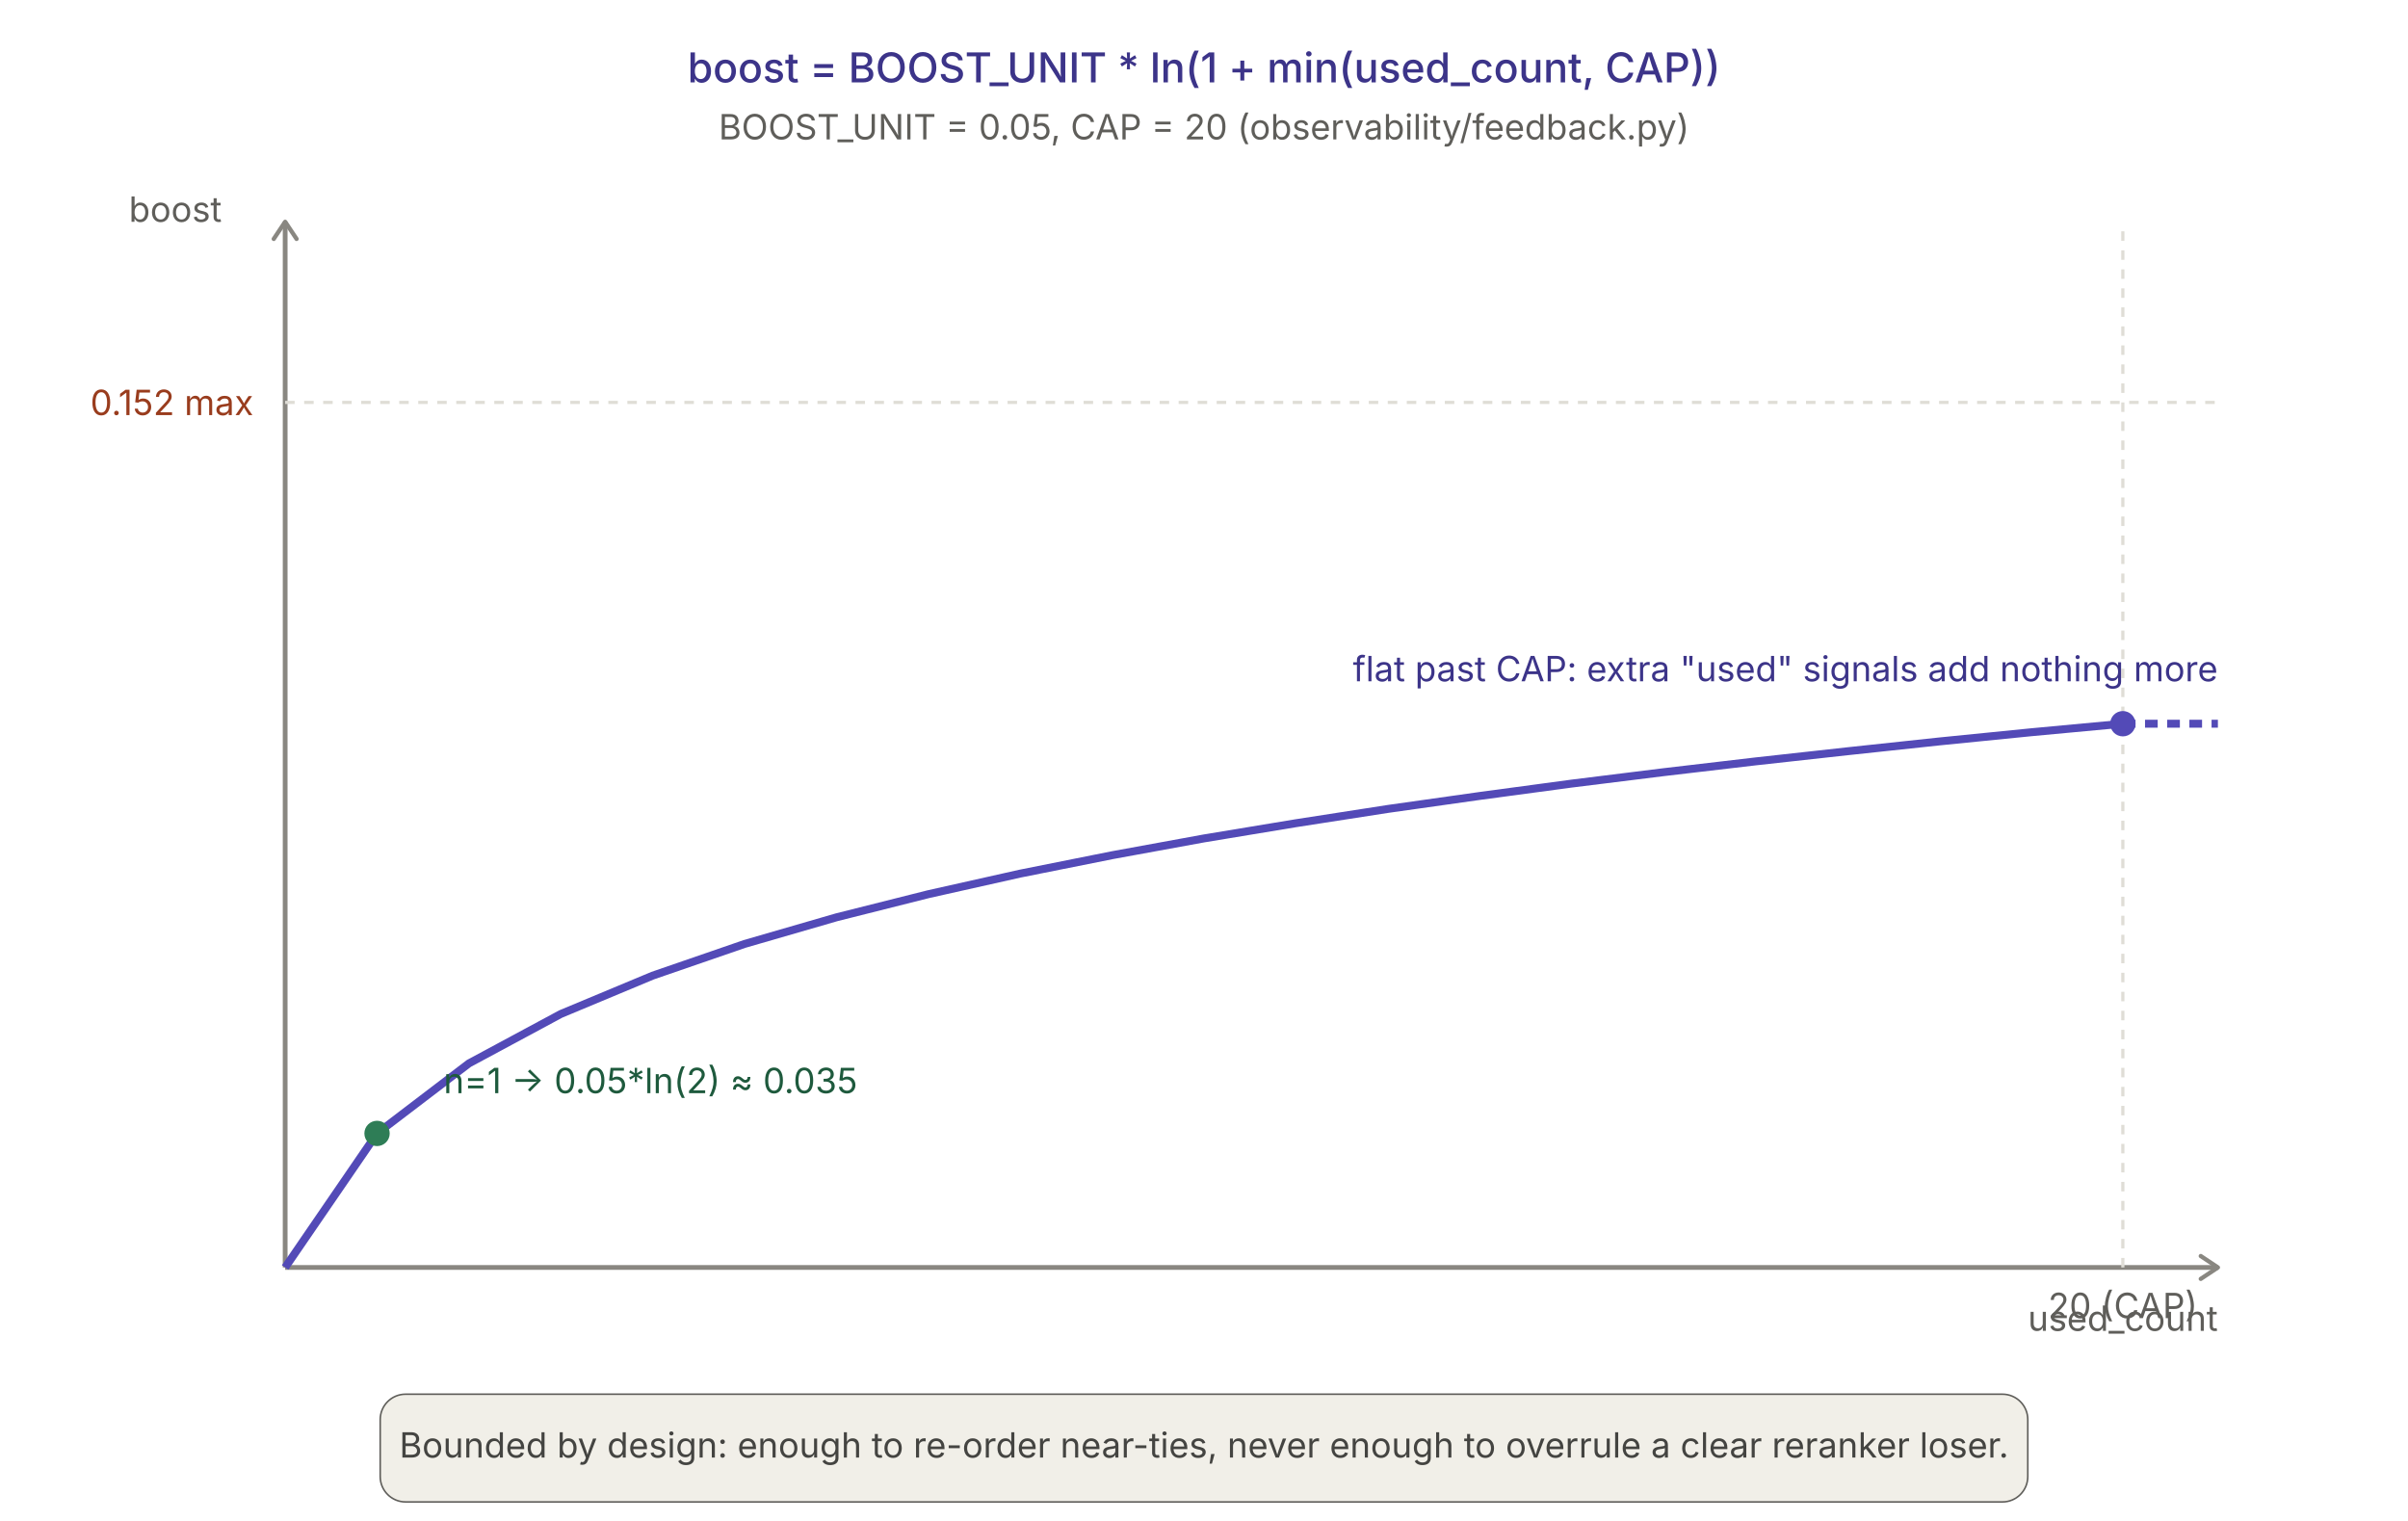
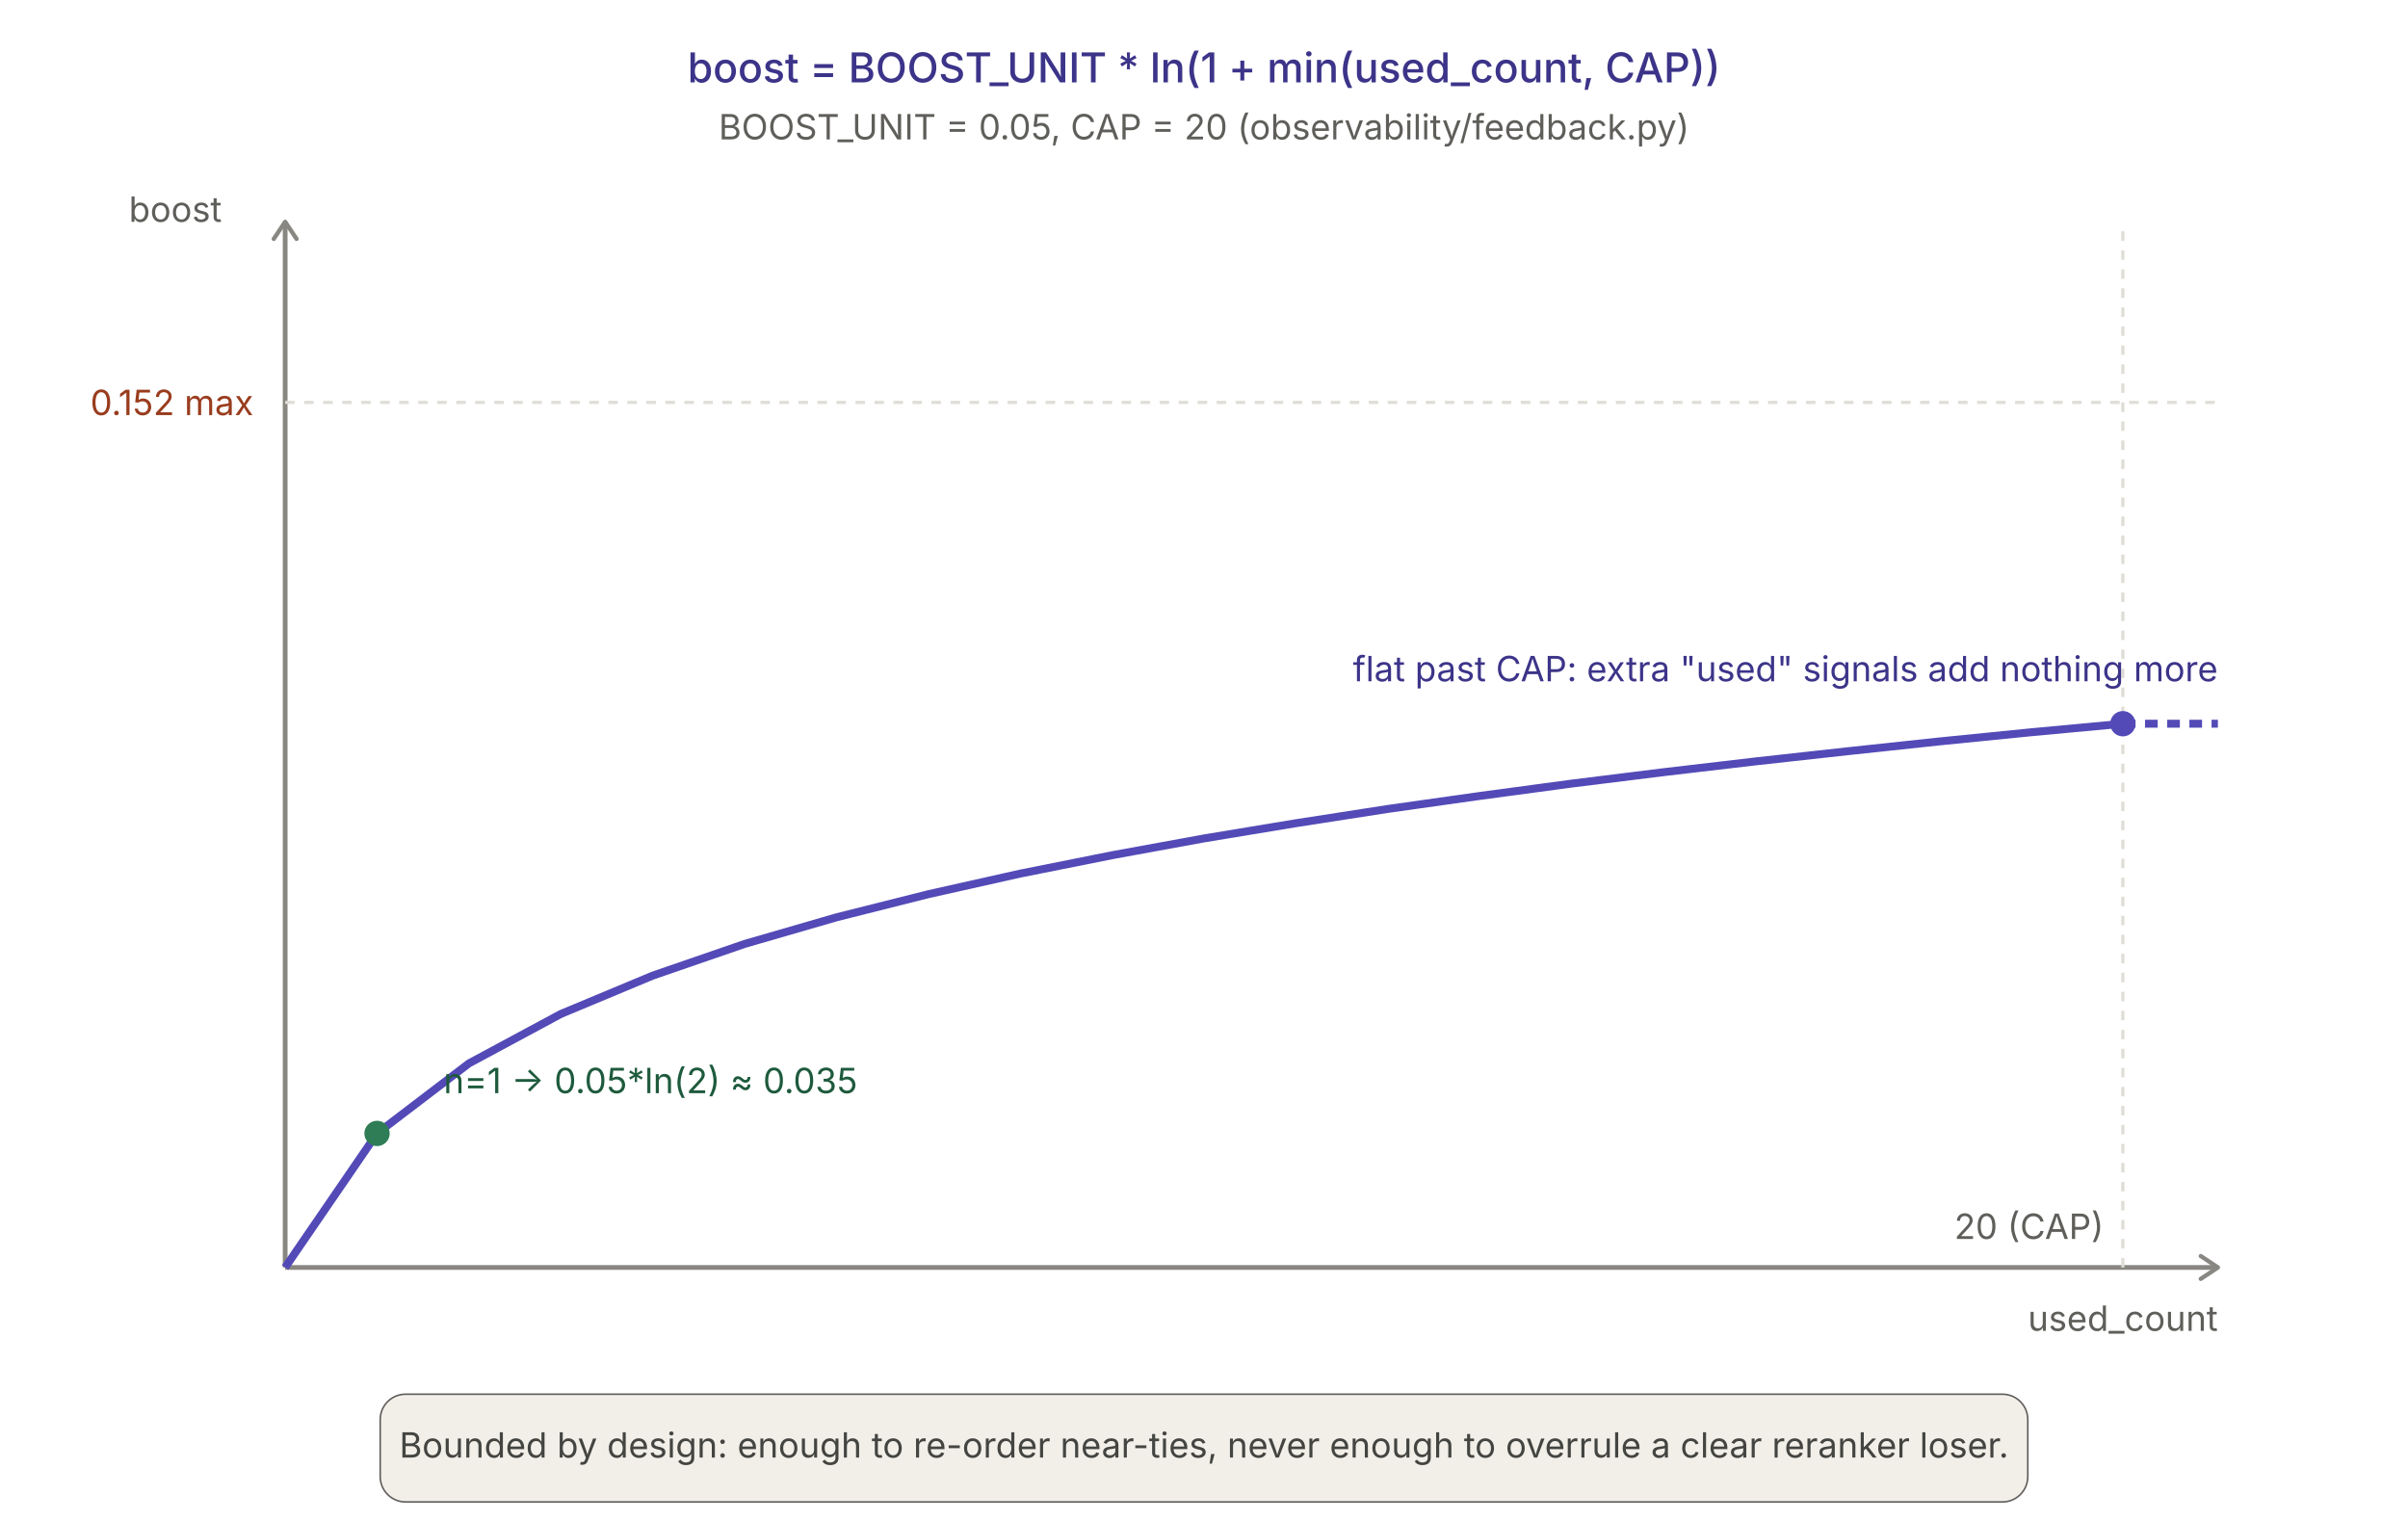
<svg xmlns="http://www.w3.org/2000/svg" width="100%" viewBox="0 0 760 480" role="img">
  <defs>
    <marker id="c1" viewBox="0 0 10 10" refX="8" refY="5" markerWidth="6" markerHeight="6" orient="auto-start-reverse">
      <path d="M2 1L8 5L2 9" fill="none" stroke="context-stroke" stroke-width="1.5" stroke-linecap="round" stroke-linejoin="round" />
    </marker>
  </defs>
  <style>
  text { font-family: "Anthropic Sans", -apple-system, "system-ui", "Segoe UI", sans-serif; }
  .t { font-size: 13px; font-weight: 500; }
  .s { font-size: 11px; font-weight: 400; }
  .axis { stroke: rgb(137,135,129); stroke-width: 1.5px; }
  .grid { stroke: rgb(223,221,214); stroke-width: 1px; }
</style>
  <text x="380" y="26" text-anchor="middle" class="t" fill="rgb(60,52,137)">boost = BOOST_UNIT * ln(1 + min(used_count, CAP))</text>
  <text x="380" y="44" text-anchor="middle" class="s" fill="rgb(95,94,90)">BOOST_UNIT = 0.05, CAP = 20 (observability/feedback.py)</text>
  <line x1="90" y1="400" x2="700" y2="400" class="axis" marker-end="url(#c1)" />
  <line x1="90" y1="400" x2="90" y2="70" class="axis" marker-end="url(#c1)" />
  <text x="700" y="420" text-anchor="end" class="s" fill="rgb(95,94,90)">used_count</text>
  <text x="70" y="70" text-anchor="end" class="s" fill="rgb(95,94,90)">boost</text>
  <line x1="670" y1="400" x2="670" y2="70" class="grid" stroke-dasharray="3,3" />
-   <text x="670" y="416" text-anchor="middle" class="s" fill="rgb(95,94,90)">20 (CAP)</text>
+   <text x="664" y="391" text-anchor="end" class="s" fill="rgb(95,94,90)">20 (CAP)</text>
  <line x1="90" y1="127" x2="700" y2="127" class="grid" stroke-dasharray="3,3" />
  <text x="80" y="131" text-anchor="end" class="s" fill="rgb(153,60,29)">0.152 max</text>
  <path d="M90,400   L119,357.7 L148,335.6 L177,320.0 L206,307.9 L235,297.9 L264,289.5 L293,282.2   L322,275.7 L351,269.9 L380,264.6 L409,259.8 L438,255.3 L467,251.2 L496,247.3   L525,243.7 L554,240.3 L583,237.1 L612,234.0 L641,231.1 L670,228.4" fill="none" stroke="rgb(83,74,183)" stroke-width="2.5" />
  <line x1="670" y1="228.4" x2="700" y2="228.4" stroke="rgb(83,74,183)" stroke-width="2.5" stroke-dasharray="4,3" />
  <circle cx="670" cy="228.4" r="4" fill="rgb(83,74,183)" />
  <text x="700" y="215" text-anchor="end" class="s" fill="rgb(60,52,137)">flat past CAP: extra "used" signals add nothing more</text>
  <circle cx="119" cy="357.7" r="4" fill="rgb(46,125,86)" />
  <text x="140" y="345" class="s" fill="rgb(30,90,61)">n=1 → 0.05*ln(2) ≈ 0.035</text>
  <rect x="120" y="440" width="520" height="34" rx="8" fill="rgb(241,239,232)" stroke="rgb(95,94,90)" stroke-width="0.5" />
  <text x="380" y="460" text-anchor="middle" class="s" fill="rgb(68,68,65)">Bounded by design: enough to re-order near-ties, never enough to overrule a clear reranker loser.</text>
</svg>
